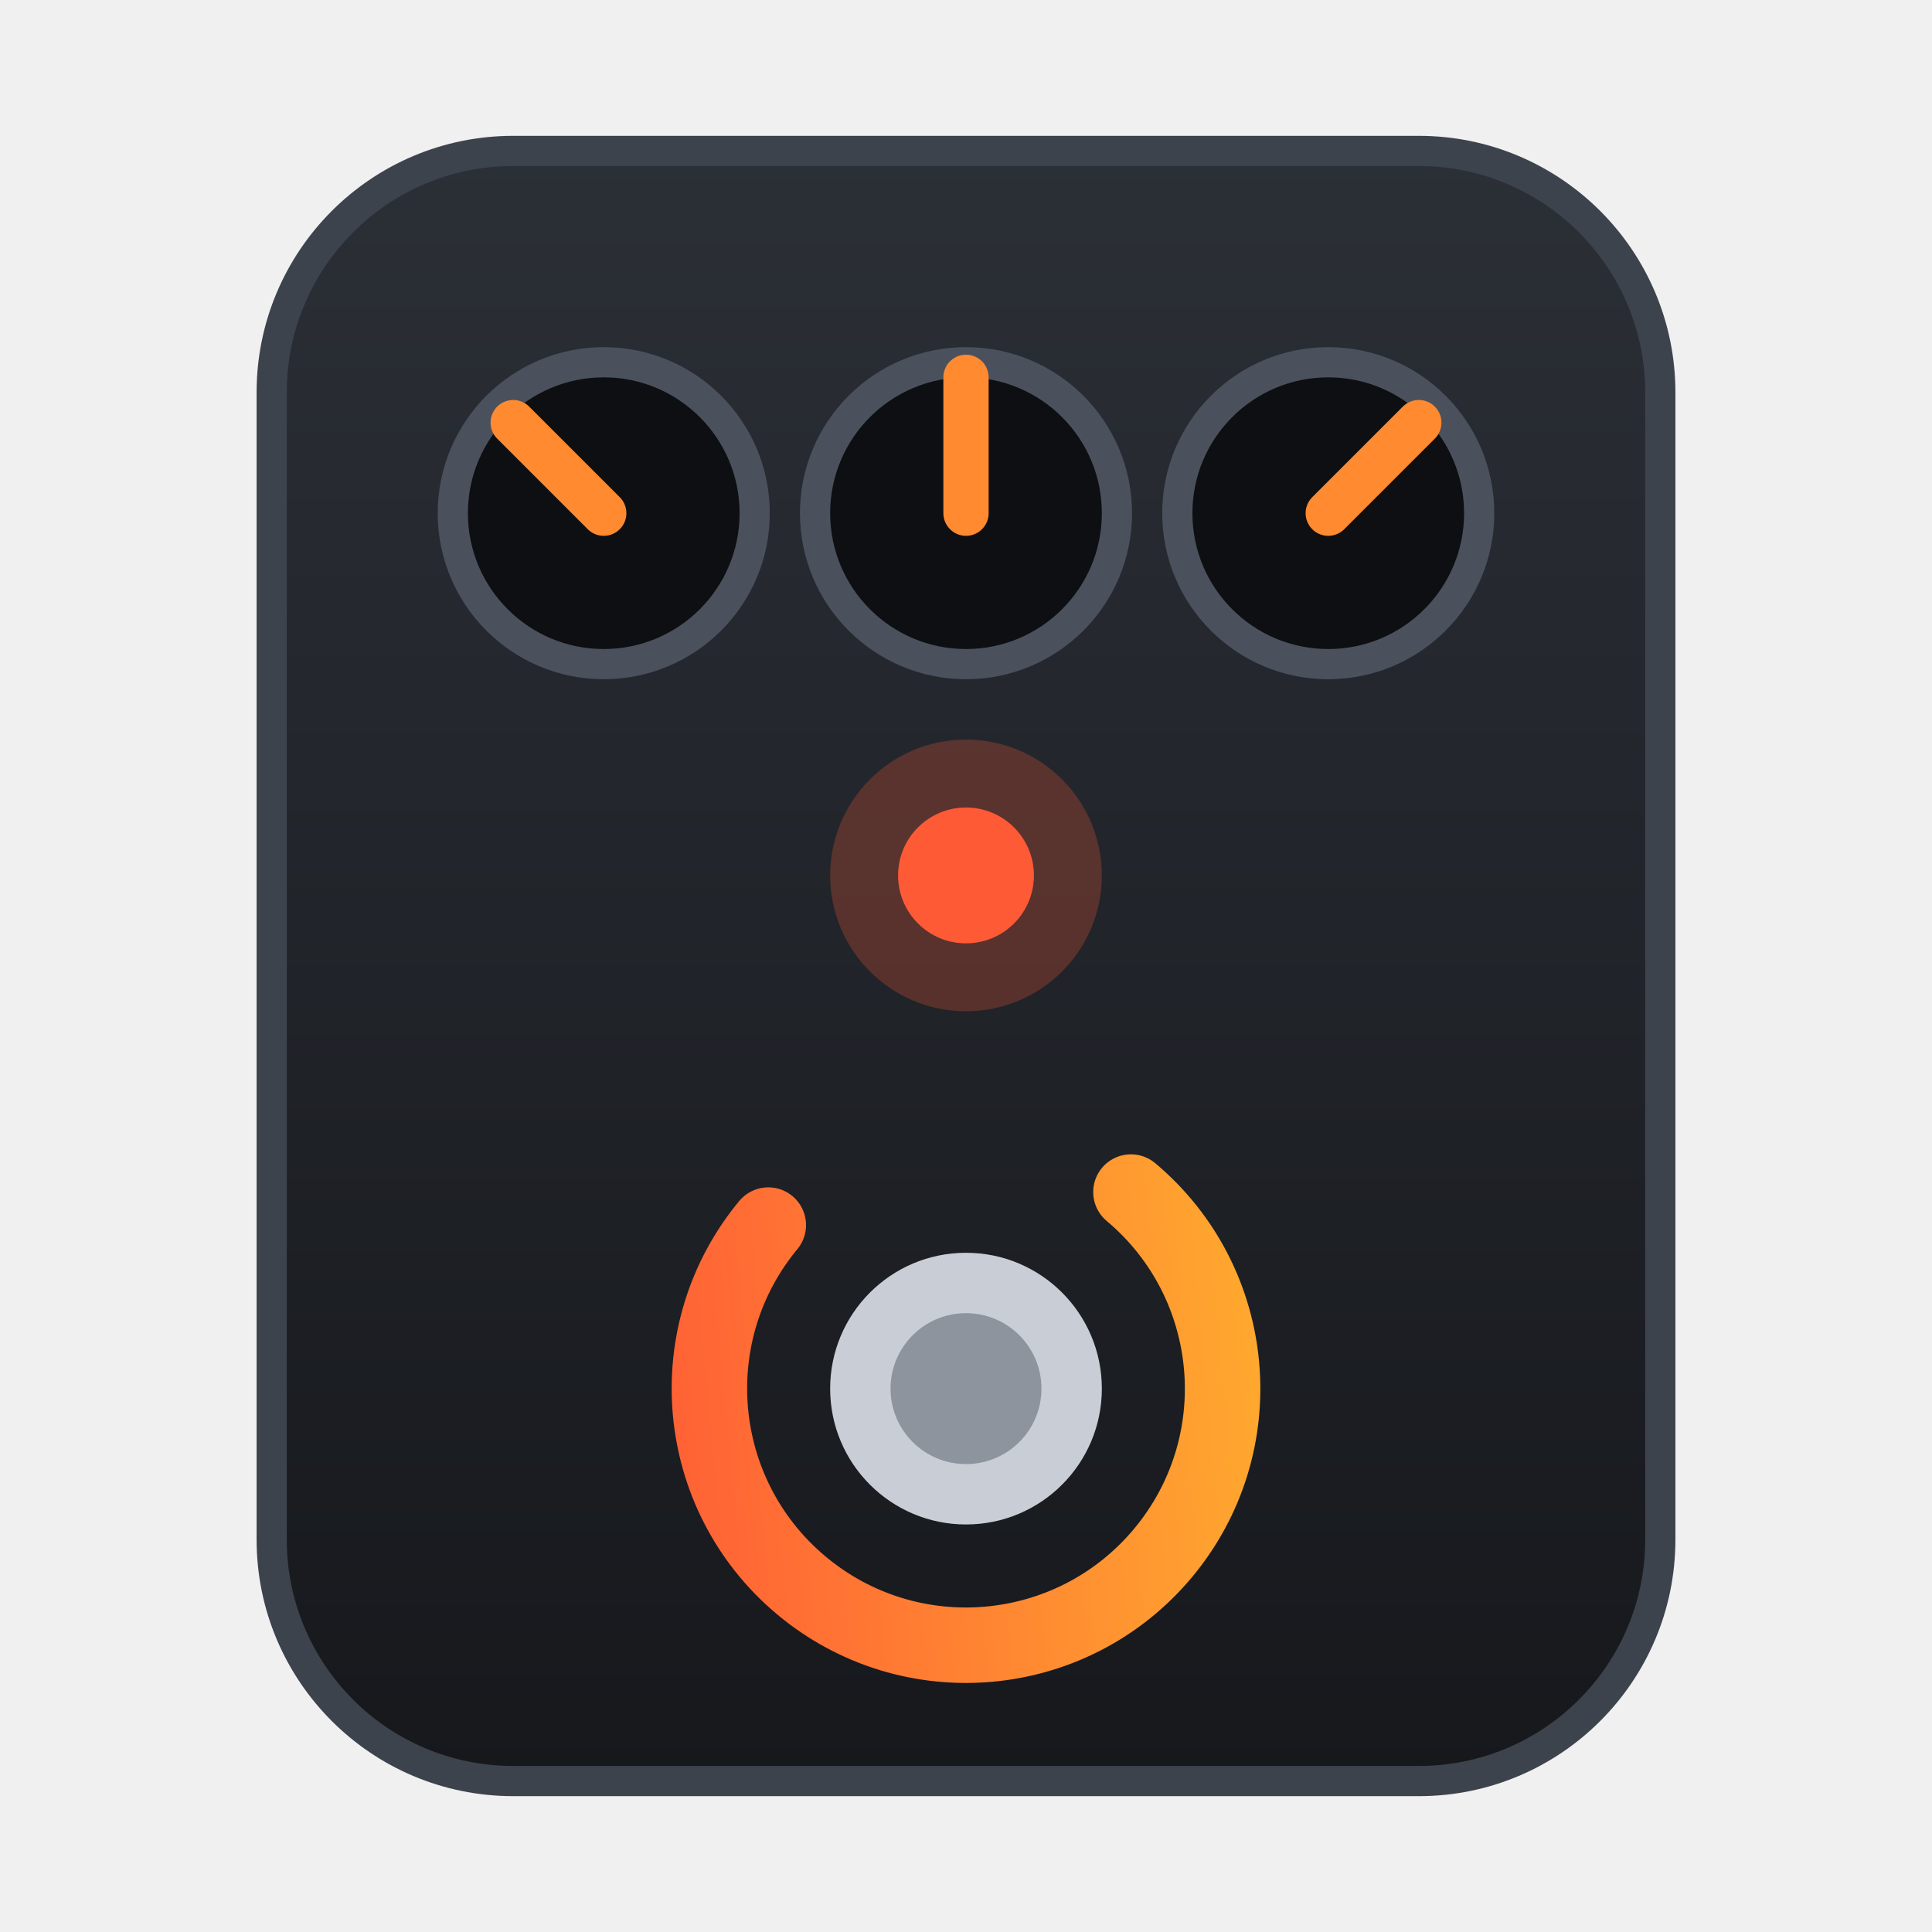
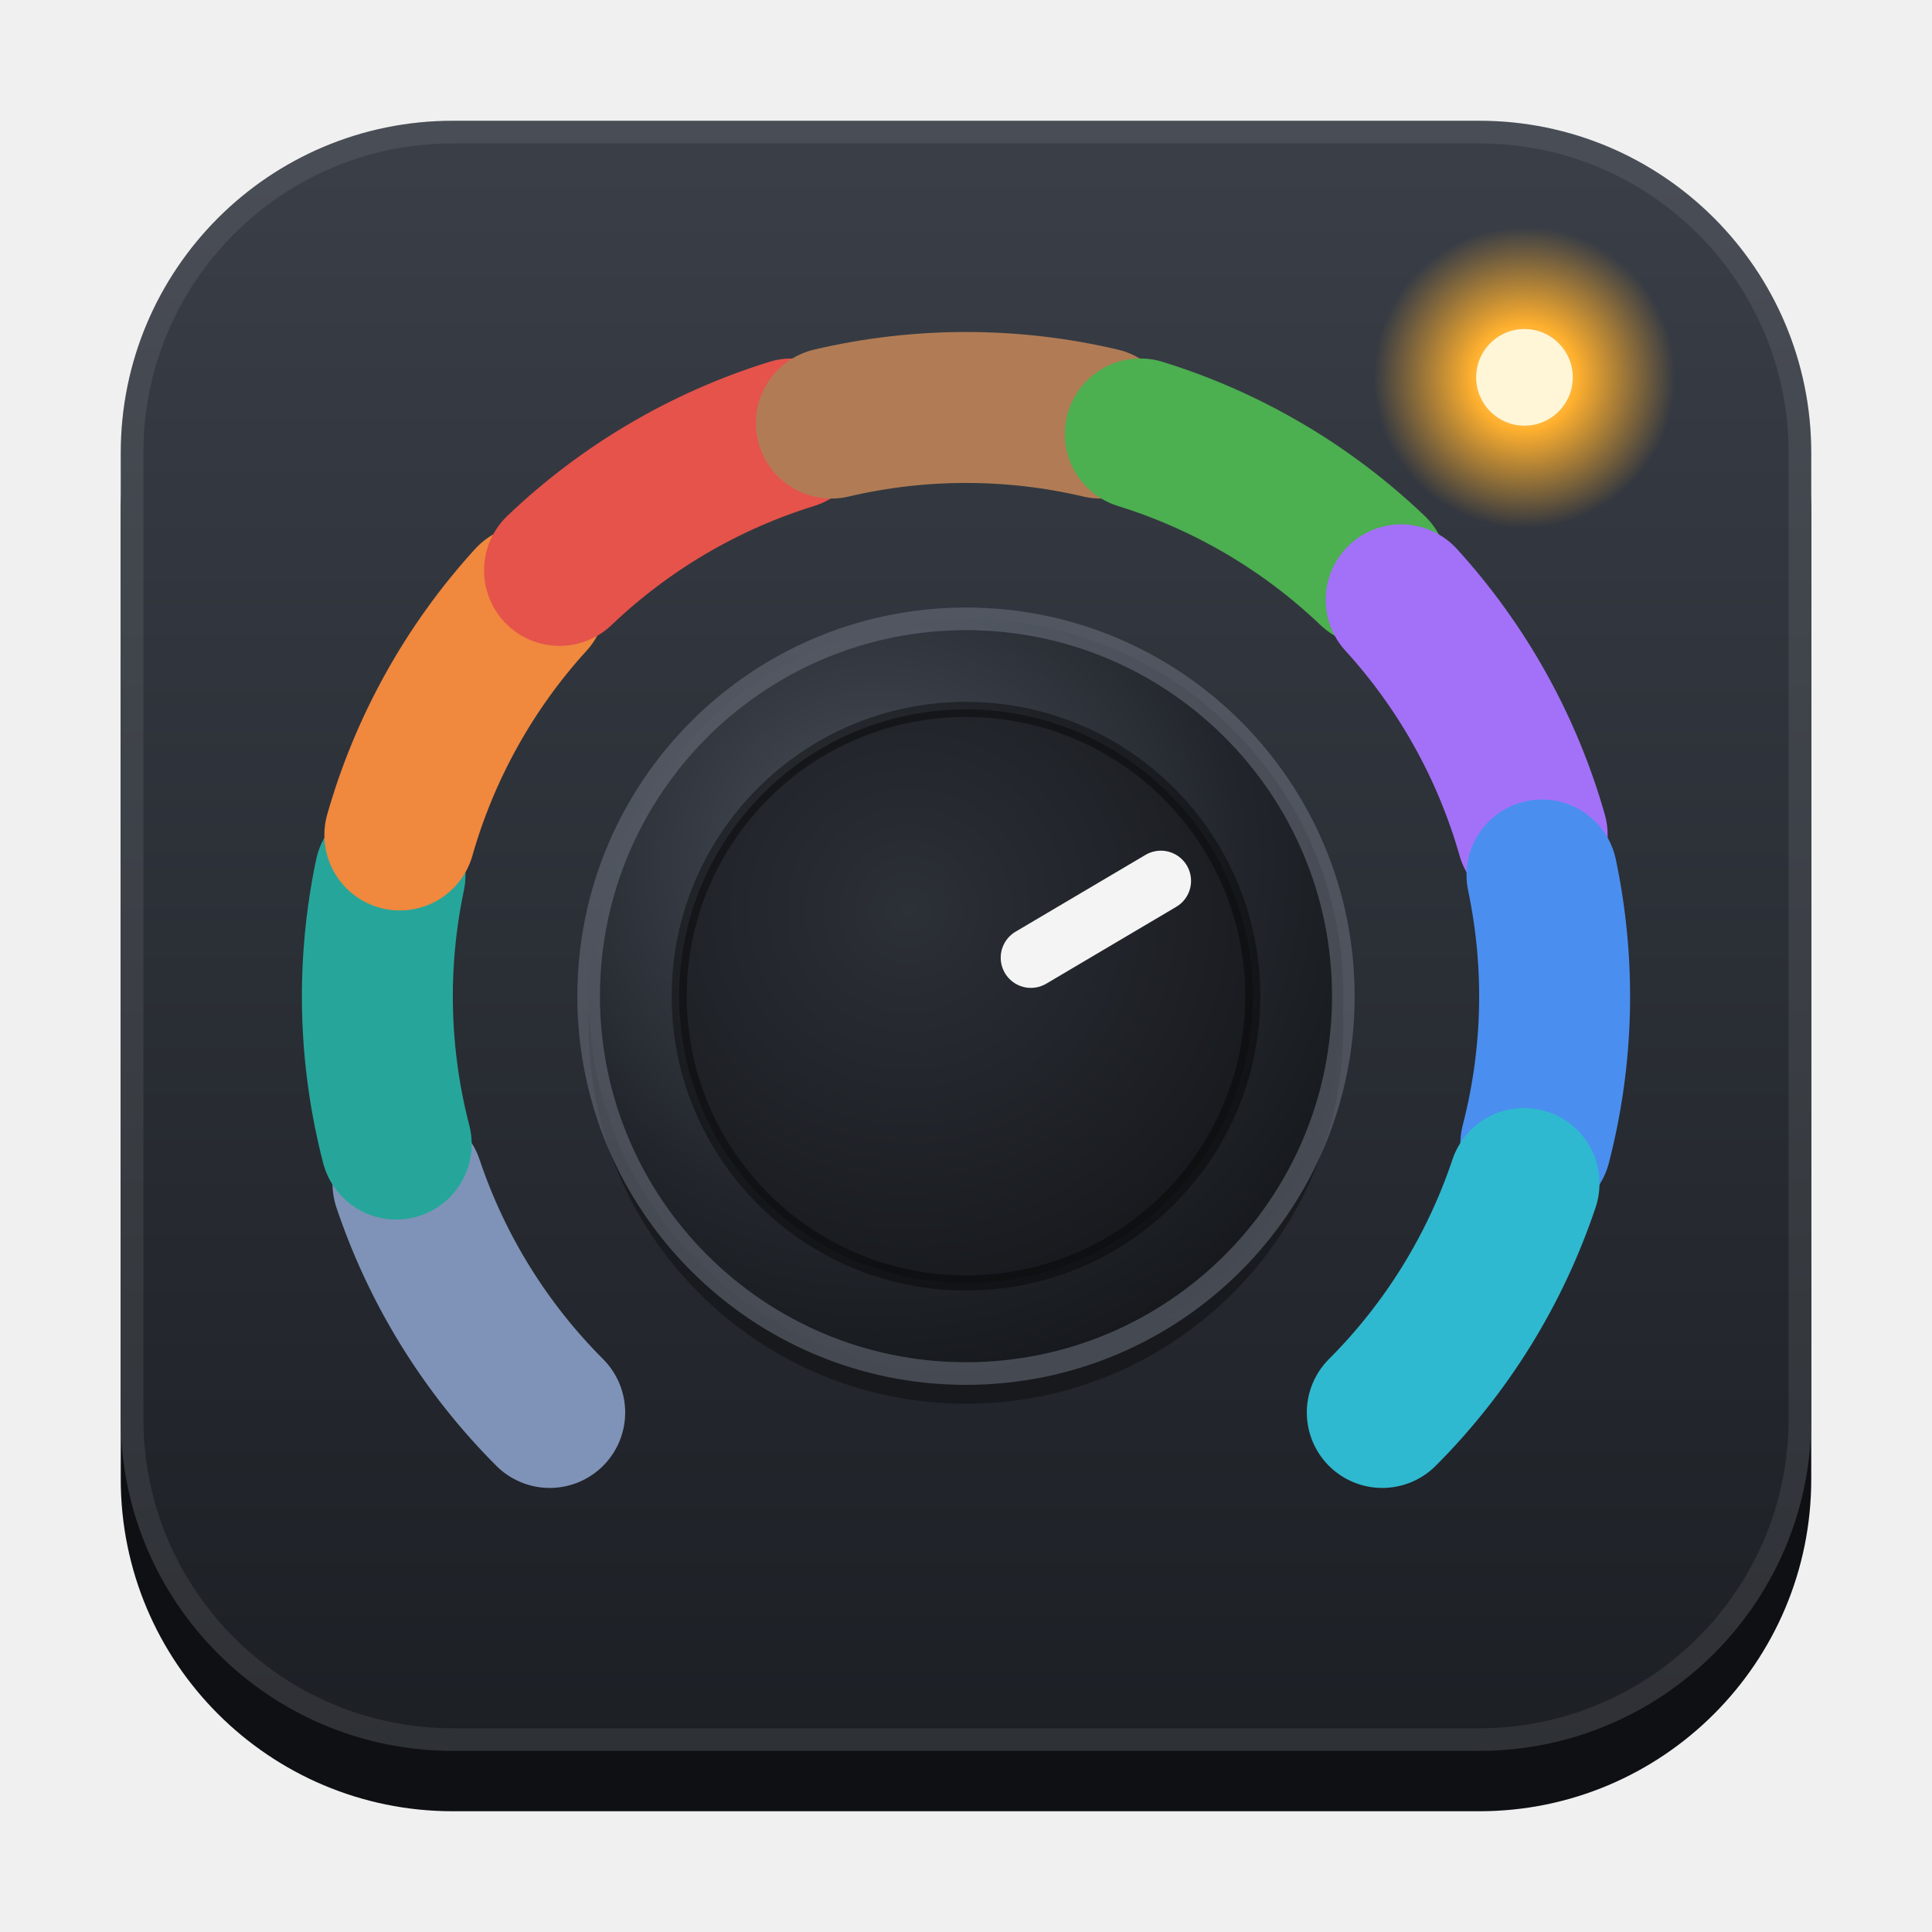
<svg xmlns="http://www.w3.org/2000/svg" width="128" height="128" viewBox="0 0 128 128">
  <defs>
-     <linearGradient id="body" x1="0" y1="0" x2="0" y2="1">
-       <stop offset="0" stop-color="#2b2f36" />
-       <stop offset="1" stop-color="#16181c" />
+     <linearGradient id="plate" x1="0" y1="0" x2="0" y2="1">
+       <stop offset="0" stop-color="#3a3f48" />
+       <stop offset="1" stop-color="#1c1f24" />
    </linearGradient>
-     <linearGradient id="glow" x1="0" y1="0" x2="1" y2="1">
-       <stop offset="0" stop-color="#ff5a36" />
-       <stop offset="1" stop-color="#ffb02e" />
-     </linearGradient>
+     <radialGradient id="knob" cx="0.38" cy="0.32" r="0.8">
+       <stop offset="0" stop-color="#4a505a" />
+       <stop offset="0.6" stop-color="#22262c" />
+       <stop offset="1" stop-color="#111316" />
+     </radialGradient>
+     <radialGradient id="cap" cx="0.4" cy="0.35" r="0.75">
+       <stop offset="0" stop-color="#2c3037" />
+       <stop offset="1" stop-color="#15171b" />
+     </radialGradient>
+     <radialGradient id="led" cx="0.5" cy="0.5" r="0.5">
+       <stop offset="0" stop-color="#fff2c4" />
+       <stop offset="0.35" stop-color="#ffb02e" />
+       <stop offset="1" stop-color="#ffb02e" stop-opacity="0" />
+     </radialGradient>
  </defs>
-   <rect x="18" y="10" width="92" height="108" rx="16" fill="url(#body)" />
-   <rect x="18" y="10" width="92" height="108" rx="16" fill="none" stroke="#3d434d" stroke-width="2" />
-   <g fill="#0e0f12" stroke="#4a515c" stroke-width="2">
-     <circle cx="40" cy="34" r="10" />
-     <circle cx="64" cy="34" r="10" />
-     <circle cx="88" cy="34" r="10" />
-   </g>
-   <g stroke="#ff8a30" stroke-width="3" stroke-linecap="round">
-     <line x1="40" y1="34" x2="34" y2="28" />
-     <line x1="64" y1="34" x2="64" y2="25" />
-     <line x1="88" y1="34" x2="94" y2="28" />
-   </g>
-   <circle cx="64" cy="58" r="4.5" fill="#ff5a36" />
-   <circle cx="64" cy="58" r="9" fill="#ff5a36" opacity="0.25" />
-   <circle cx="64" cy="92" r="17" fill="none" stroke="url(#glow)" stroke-width="5" stroke-dasharray="80 27" stroke-linecap="round" transform="rotate(-50 64 92)" />
-   <circle cx="64" cy="92" r="9" fill="#c9ced6" />
-   <circle cx="64" cy="92" r="5" fill="#8d949e" />
+   <rect x="8" y="12" width="112" height="108" rx="22" fill="#0e1013" />
+   <rect x="8" y="8" width="112" height="108" rx="22" fill="url(#plate)" />
+   <rect x="8.75" y="8.75" width="110.5" height="106.5" rx="21.25" fill="none" stroke="#ffffff" stroke-opacity="0.08" stroke-width="1.5" />
+   <path d="M36.42,93.58 A39,39 0 0 1 27.03,78.41" stroke="#7f93b8" stroke-width="10" stroke-linecap="round" fill="none" />
+   <path d="M26.25,75.80 A39,39 0 0 1 25.84,57.97" stroke="#26a69a" stroke-width="10" stroke-linecap="round" fill="none" />
+   <path d="M26.49,55.32 A39,39 0 0 1 35.17,39.74" stroke="#f0883e" stroke-width="10" stroke-linecap="round" fill="none" />
+   <path d="M37.07,37.79 A39,39 0 0 1 52.45,28.75" stroke="#e5534b" stroke-width="10" stroke-linecap="round" fill="none" />
+   <path d="M55.08,28.03 A39,39 0 0 1 72.92,28.03" stroke="#b17c55" stroke-width="10" stroke-linecap="round" fill="none" />
+   <path d="M75.55,28.75 A39,39 0 0 1 90.93,37.79" stroke="#4caf50" stroke-width="10" stroke-linecap="round" fill="none" />
+   <path d="M92.83,39.74 A39,39 0 0 1 101.51,55.32" stroke="#a371f7" stroke-width="10" stroke-linecap="round" fill="none" />
+   <path d="M102.16,57.97 A39,39 0 0 1 101.75,75.80" stroke="#4a8ff0" stroke-width="10" stroke-linecap="round" fill="none" />
+   <path d="M100.97,78.41 A39,39 0 0 1 91.58,93.58" stroke="#2fb9d0" stroke-width="10" stroke-linecap="round" fill="none" />
+   <circle cx="64" cy="68" r="25" fill="#000" opacity="0.35" />
+   <circle cx="64" cy="66" r="25" fill="url(#knob)" stroke="#6b727e" stroke-opacity="0.55" stroke-width="1.5" />
+   <circle cx="64" cy="66" r="19" fill="url(#cap)" stroke="#000" stroke-opacity="0.4" stroke-width="1" />
+   <line x1="68.30" y1="63.45" x2="76.91" y2="58.36" stroke="#f4f4f4" stroke-width="4" stroke-linecap="round" />
+   <circle cx="101" cy="25" r="10" fill="url(#led)" />
+   <circle cx="101" cy="25" r="3.2" fill="#fff6d8" />
</svg>
